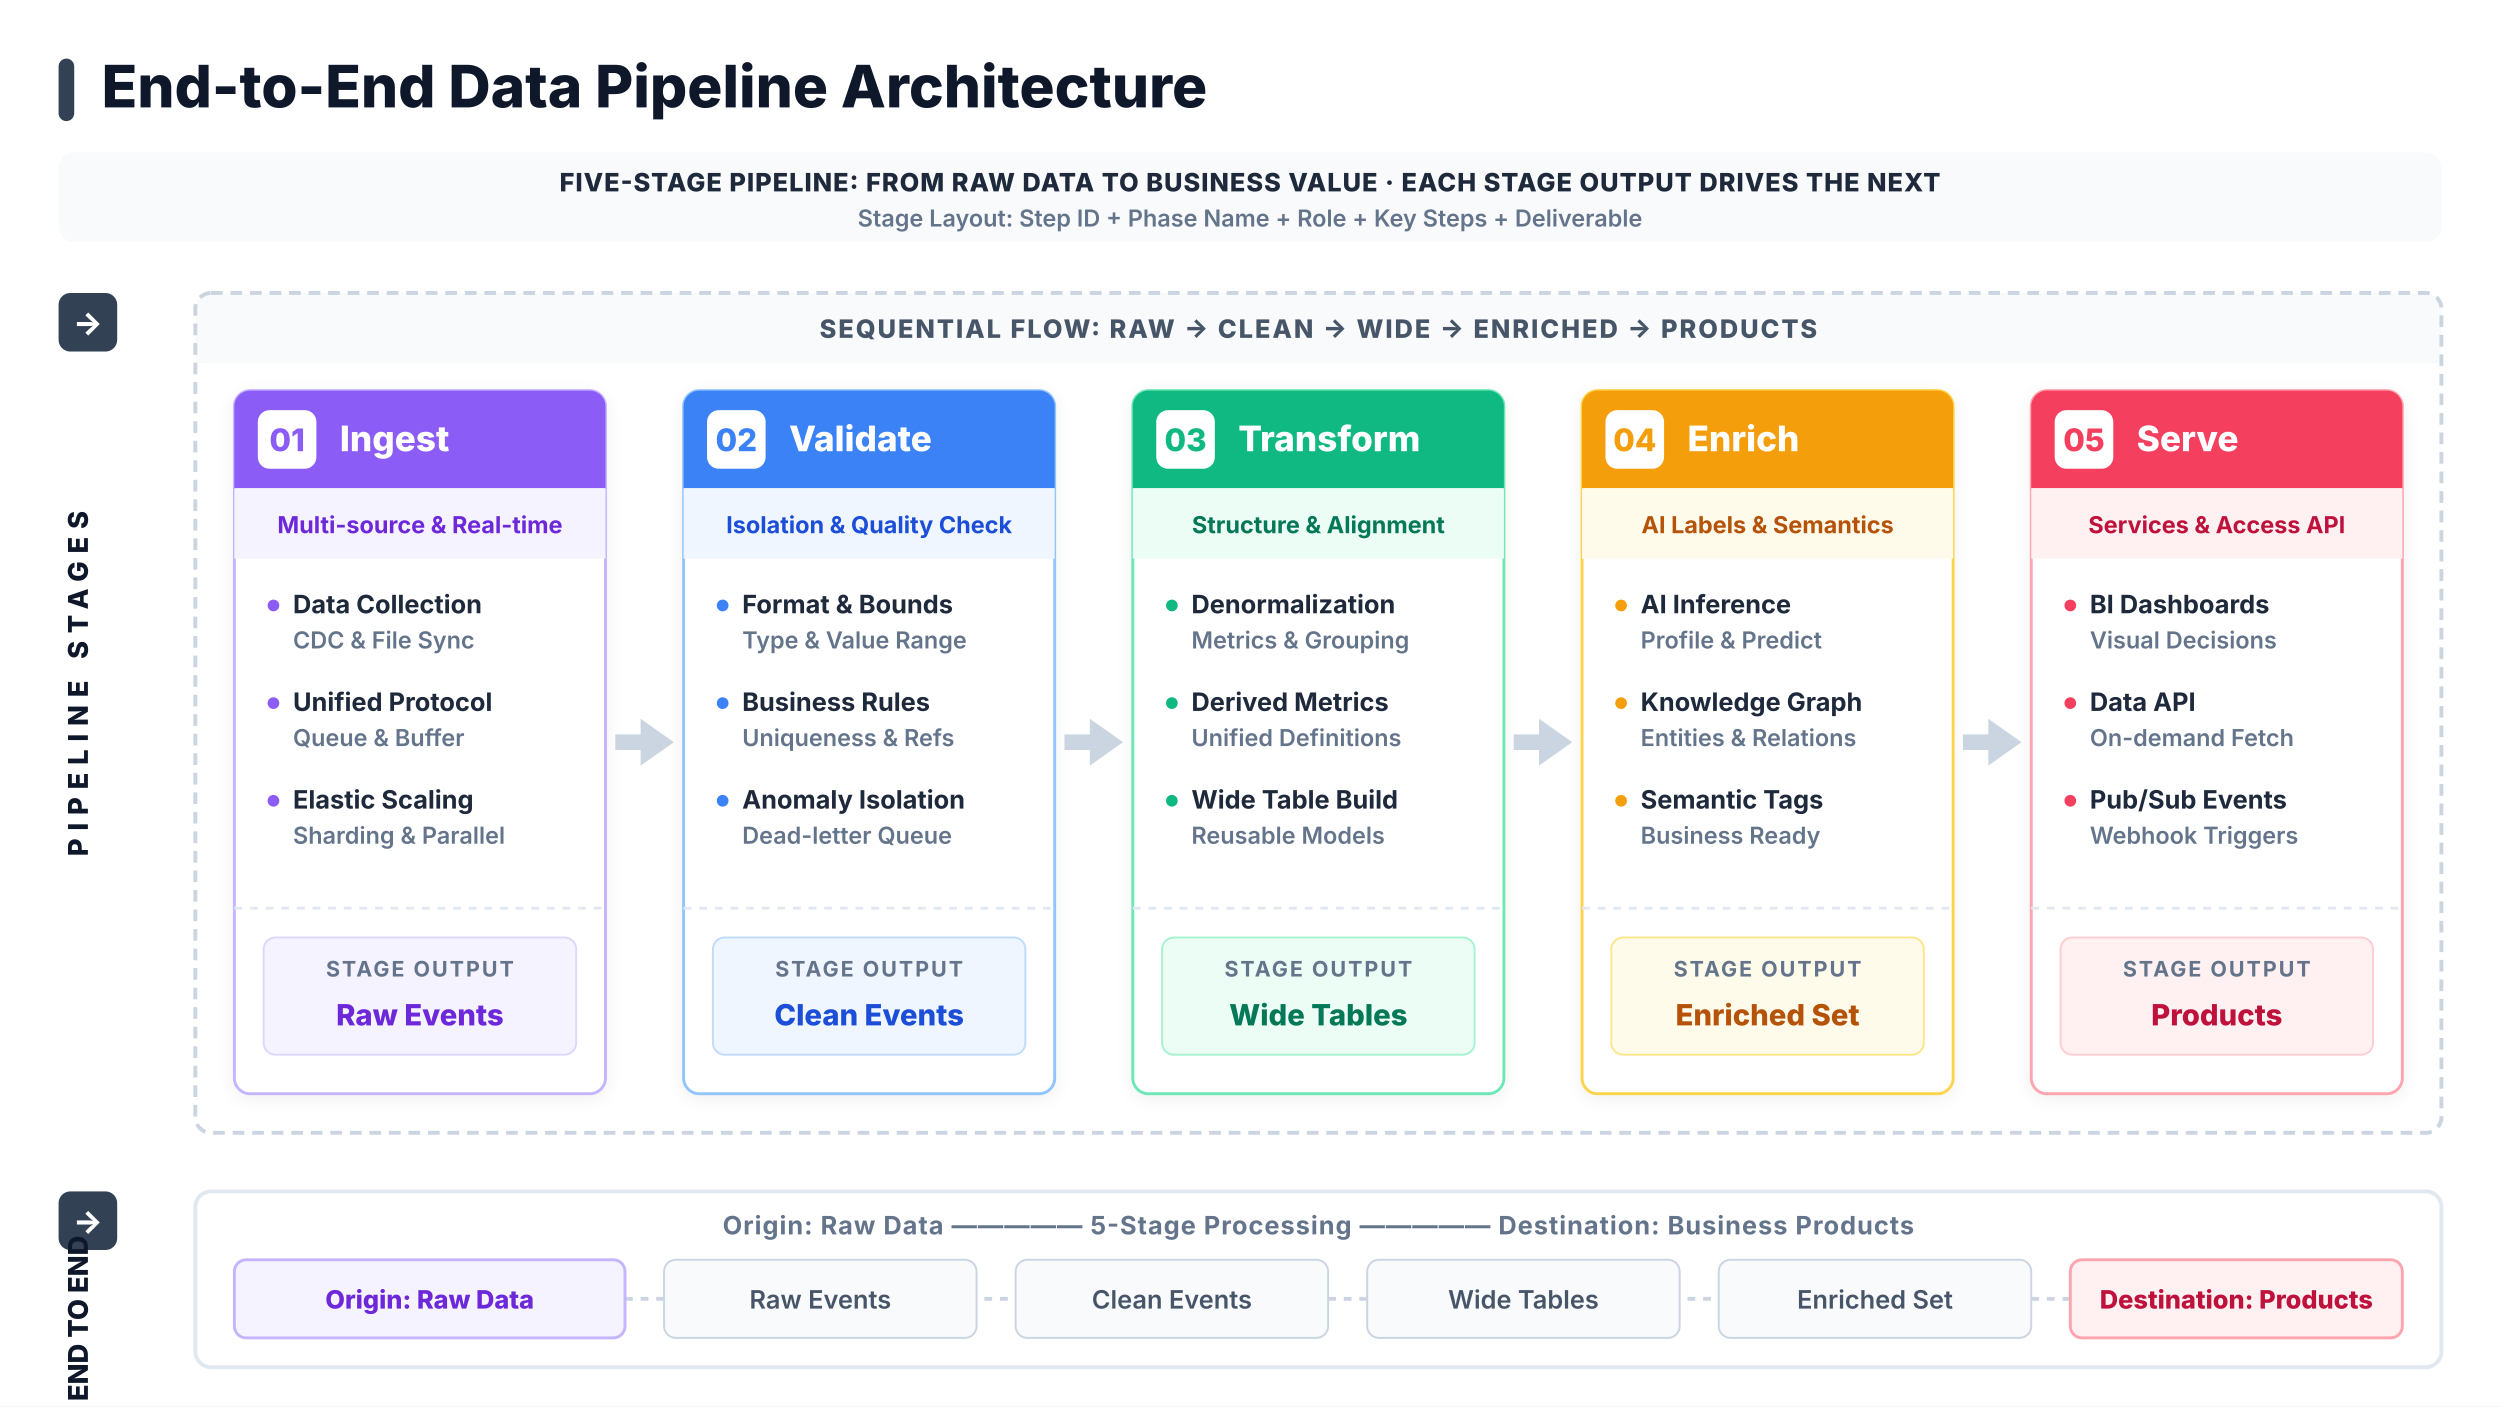
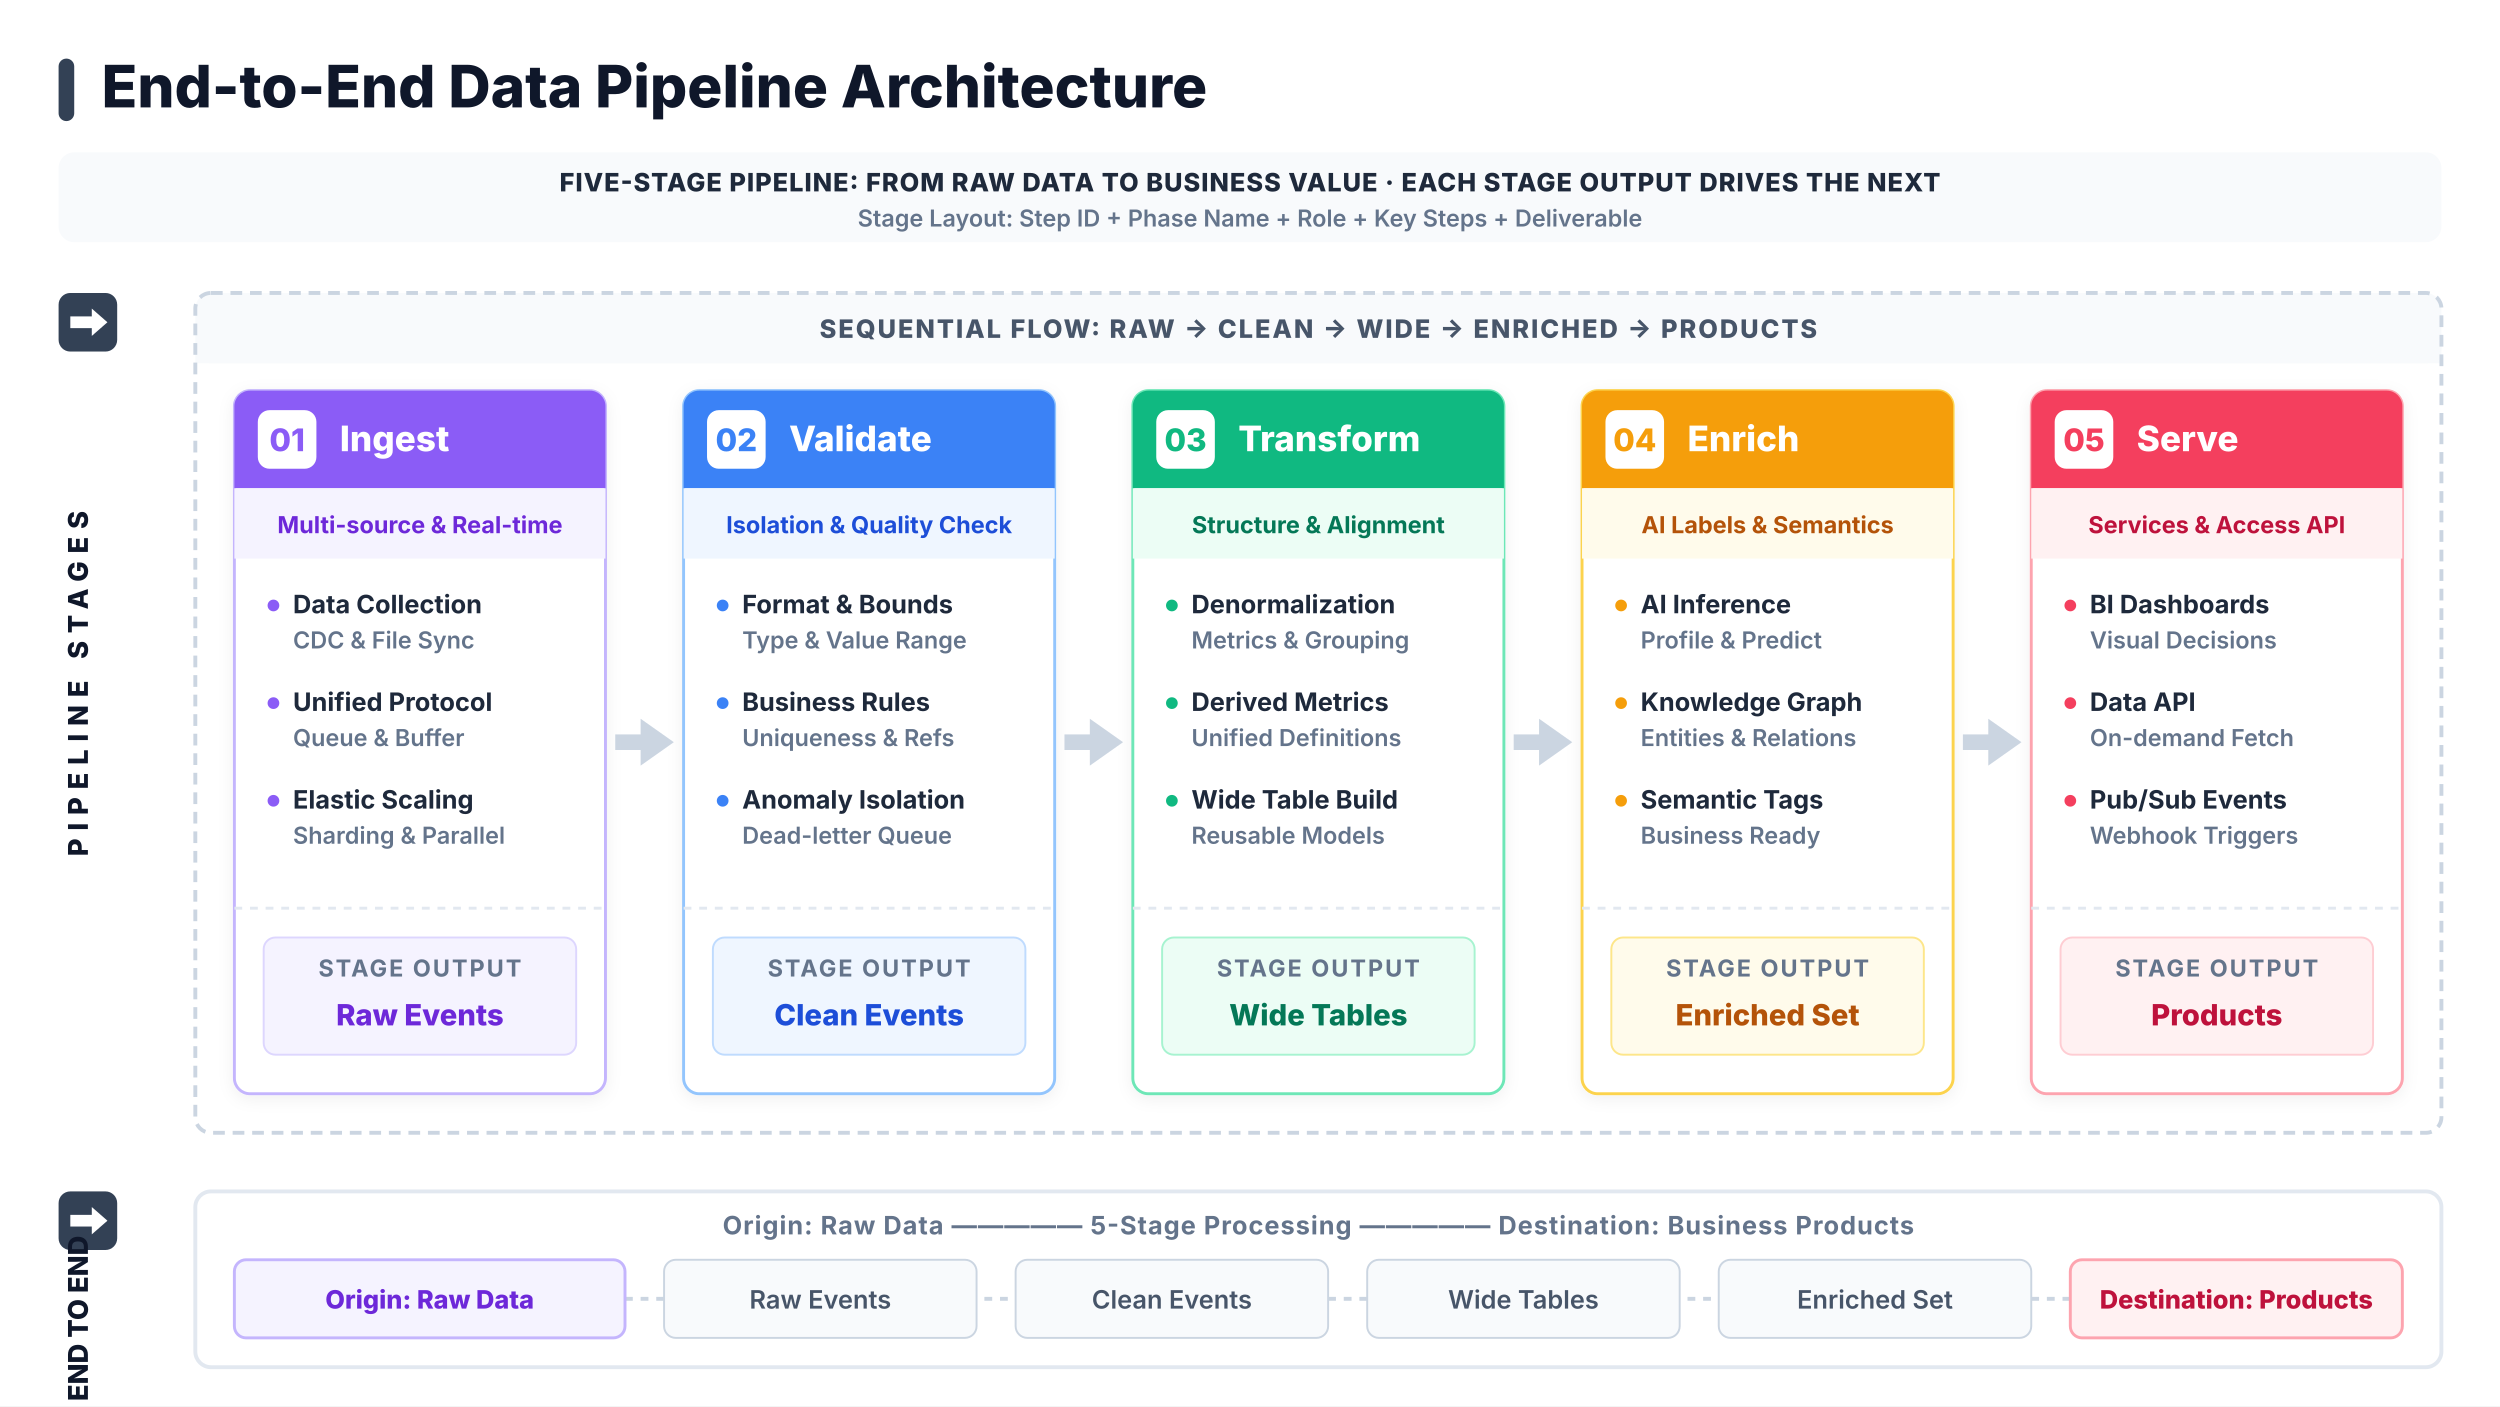
<svg xmlns="http://www.w3.org/2000/svg" viewBox="0 0 1280 720" width="1280" height="720">
  <defs>
    <filter id="cardShadow" x="-10%" y="-10%" width="120%" height="120%">
      <feGaussianBlur in="SourceAlpha" stdDeviation="4" />
      <feOffset dx="0" dy="2" result="offsetblur" />
      <feFlood flood-color="#0F172A" flood-opacity="0.06" result="shadowColor" />
      <feComposite in="shadowColor" in2="offsetblur" operator="in" result="shadow" />
      <feMerge>
        <feMergeNode in="shadow" />
        <feMergeNode in="SourceGraphic" />
      </feMerge>
    </filter>
  </defs>
  <rect x="0" y="0" width="1280" height="720" fill="#FFFFFF" />
  <rect x="30" y="30" width="8" height="32" rx="4" fill="#334155" />
  <text x="52" y="55" font-family="-apple-system, BlinkMacSystemFont, 'Segoe UI', sans-serif" font-size="30" font-weight="800" fill="#0F172A">End-to-End Data Pipeline Architecture</text>
  <rect x="30" y="78" width="1220" height="46" rx="8" fill="#F8FAFC" />
  <text x="640" y="98" text-anchor="middle" font-family="-apple-system, BlinkMacSystemFont, 'Segoe UI', sans-serif" font-size="13" font-weight="800" fill="#1E293B" letter-spacing="0.5">
    FIVE-STAGE PIPELINE: FROM RAW DATA TO BUSINESS VALUE · EACH STAGE OUTPUT DRIVES THE NEXT
  </text>
  <text x="640" y="116" text-anchor="middle" font-family="-apple-system, BlinkMacSystemFont, 'Segoe UI', sans-serif" font-size="12" font-weight="600" fill="#64748B">
    Stage Layout: Step ID + Phase Name + Role + Key Steps + Deliverable
  </text>
  <rect x="30" y="150" width="30" height="30" rx="6" fill="#334155" />
-   <text x="45" y="171" text-anchor="middle" font-family="-apple-system, BlinkMacSystemFont, 'Segoe UI', sans-serif" font-size="16" font-weight="800" fill="#FFFFFF">→</text>
+   <g id="pipeline-stages-label-arrow" data-pptx-authoring="preset" data-pptx-object="shape" data-pptx-prst="rightArrow" data-pptx-frame="36 158 19 14" data-pptx-av-adj1="val 42857" data-pptx-av-adj2="val 57143" fill="#FFFFFF" stroke="none">
+     <path d="M 36 162 L 47 162 L 47 158 L 55 165 L 47 172 L 47 168 L 36 168 Z" />
+   </g>
  <text x="45" y="350" text-anchor="middle" font-family="-apple-system, BlinkMacSystemFont, 'Segoe UI', sans-serif" font-size="14" font-weight="800" fill="#0F172A" letter-spacing="4" transform="rotate(-90, 45, 350)">PIPELINE STAGES</text>
  <rect x="100" y="150" width="1150" height="36" fill="#F8FAFC" rx="8" />
  <path d="M 100 176 L 1250 176 L 1250 186 L 100 186 Z" fill="#F8FAFC" />
  <rect x="100" y="150" width="1150" height="430" rx="8" fill="none" stroke="#CBD5E1" stroke-width="2" stroke-dasharray="6 4" />
  <text x="675" y="173" text-anchor="middle" font-family="-apple-system, BlinkMacSystemFont, 'Segoe UI', sans-serif" font-size="13" font-weight="800" fill="#475569" letter-spacing="1">SEQUENTIAL FLOW: RAW → CLEAN → WIDE → ENRICHED → PRODUCTS</text>
  <rect x="120" y="200" width="190" height="360" rx="8" fill="#FFFFFF" stroke="#C4B5FD" stroke-width="1.5" filter="url(#cardShadow)" />
  <path d="M 120 208 A 8 8 0 0 1 128 200 L 302 200 A 8 8 0 0 1 310 208 L 310 250 L 120 250 Z" fill="#8B5CF6" />
  <rect x="132" y="210" width="30" height="30" rx="6" fill="#FFFFFF" />
  <text x="147" y="231" text-anchor="middle" font-family="-apple-system, BlinkMacSystemFont, 'Segoe UI', sans-serif" font-size="16" font-weight="800" fill="#8B5CF6">01</text>
  <text x="174" y="231" font-family="-apple-system, BlinkMacSystemFont, 'Segoe UI', sans-serif" font-size="18" font-weight="800" fill="#FFFFFF">Ingest</text>
  <rect x="120" y="250" width="190" height="36" fill="#F5F3FF" />
  <text x="215" y="273" text-anchor="middle" font-family="-apple-system, BlinkMacSystemFont, 'Segoe UI', sans-serif" font-size="12" font-weight="700" fill="#6D28D9">Multi-source &amp; Real-time</text>
  <circle cx="140" cy="310" r="3" fill="#8B5CF6" />
  <text x="150" y="314" font-family="-apple-system, BlinkMacSystemFont, 'Segoe UI', sans-serif" font-size="13" font-weight="700" fill="#1E293B">Data Collection</text>
  <text x="150" y="332" font-family="-apple-system, BlinkMacSystemFont, 'Segoe UI', sans-serif" font-size="12" font-weight="600" fill="#64748B">CDC &amp; File Sync</text>
  <circle cx="140" cy="360" r="3" fill="#8B5CF6" />
  <text x="150" y="364" font-family="-apple-system, BlinkMacSystemFont, 'Segoe UI', sans-serif" font-size="13" font-weight="700" fill="#1E293B">Unified Protocol</text>
  <text x="150" y="382" font-family="-apple-system, BlinkMacSystemFont, 'Segoe UI', sans-serif" font-size="12" font-weight="600" fill="#64748B">Queue &amp; Buffer</text>
  <circle cx="140" cy="410" r="3" fill="#8B5CF6" />
  <text x="150" y="414" font-family="-apple-system, BlinkMacSystemFont, 'Segoe UI', sans-serif" font-size="13" font-weight="700" fill="#1E293B">Elastic Scaling</text>
  <text x="150" y="432" font-family="-apple-system, BlinkMacSystemFont, 'Segoe UI', sans-serif" font-size="12" font-weight="600" fill="#64748B">Sharding &amp; Parallel</text>
  <line x1="120" y1="465" x2="310" y2="465" stroke="#E2E8F0" stroke-width="1.5" stroke-dasharray="4 4" />
  <rect x="135" y="480" width="160" height="60" rx="6" fill="#F5F3FF" stroke="#DDD6FE" stroke-width="1" />
-   <text x="215" y="500" text-anchor="middle" font-family="-apple-system, BlinkMacSystemFont, 'Segoe UI', sans-serif" font-size="11" font-weight="700" fill="#64748B" letter-spacing="1">STAGE OUTPUT</text>
+   <text x="215" y="500" text-anchor="middle" font-family="-apple-system, BlinkMacSystemFont, 'Segoe UI', sans-serif" font-size="12" font-weight="700" fill="#64748B" letter-spacing="1">STAGE OUTPUT</text>
  <text x="215" y="525" text-anchor="middle" font-family="-apple-system, BlinkMacSystemFont, 'Segoe UI', sans-serif" font-size="15" font-weight="800" fill="#6D28D9">Raw Events</text>
  <rect x="350" y="200" width="190" height="360" rx="8" fill="#FFFFFF" stroke="#93C5FD" stroke-width="1.5" filter="url(#cardShadow)" />
  <path d="M 350 208 A 8 8 0 0 1 358 200 L 532 200 A 8 8 0 0 1 540 208 L 540 250 L 350 250 Z" fill="#3B82F6" />
  <rect x="362" y="210" width="30" height="30" rx="6" fill="#FFFFFF" />
  <text x="377" y="231" text-anchor="middle" font-family="-apple-system, BlinkMacSystemFont, 'Segoe UI', sans-serif" font-size="16" font-weight="800" fill="#3B82F6">02</text>
  <text x="404" y="231" font-family="-apple-system, BlinkMacSystemFont, 'Segoe UI', sans-serif" font-size="18" font-weight="800" fill="#FFFFFF">Validate</text>
  <rect x="350" y="250" width="190" height="36" fill="#EFF6FF" />
  <text x="445" y="273" text-anchor="middle" font-family="-apple-system, BlinkMacSystemFont, 'Segoe UI', sans-serif" font-size="12" font-weight="700" fill="#1D4ED8">Isolation &amp; Quality Check</text>
  <circle cx="370" cy="310" r="3" fill="#3B82F6" />
  <text x="380" y="314" font-family="-apple-system, BlinkMacSystemFont, 'Segoe UI', sans-serif" font-size="13" font-weight="700" fill="#1E293B">Format &amp; Bounds</text>
  <text x="380" y="332" font-family="-apple-system, BlinkMacSystemFont, 'Segoe UI', sans-serif" font-size="12" font-weight="600" fill="#64748B">Type &amp; Value Range</text>
  <circle cx="370" cy="360" r="3" fill="#3B82F6" />
  <text x="380" y="364" font-family="-apple-system, BlinkMacSystemFont, 'Segoe UI', sans-serif" font-size="13" font-weight="700" fill="#1E293B">Business Rules</text>
  <text x="380" y="382" font-family="-apple-system, BlinkMacSystemFont, 'Segoe UI', sans-serif" font-size="12" font-weight="600" fill="#64748B">Uniqueness &amp; Refs</text>
  <circle cx="370" cy="410" r="3" fill="#3B82F6" />
  <text x="380" y="414" font-family="-apple-system, BlinkMacSystemFont, 'Segoe UI', sans-serif" font-size="13" font-weight="700" fill="#1E293B">Anomaly Isolation</text>
  <text x="380" y="432" font-family="-apple-system, BlinkMacSystemFont, 'Segoe UI', sans-serif" font-size="12" font-weight="600" fill="#64748B">Dead-letter Queue</text>
  <line x1="350" y1="465" x2="540" y2="465" stroke="#E2E8F0" stroke-width="1.5" stroke-dasharray="4 4" />
  <rect x="365" y="480" width="160" height="60" rx="6" fill="#EFF6FF" stroke="#BFDBFE" stroke-width="1" />
-   <text x="445" y="500" text-anchor="middle" font-family="-apple-system, BlinkMacSystemFont, 'Segoe UI', sans-serif" font-size="11" font-weight="700" fill="#64748B" letter-spacing="1">STAGE OUTPUT</text>
+   <text x="445" y="500" text-anchor="middle" font-family="-apple-system, BlinkMacSystemFont, 'Segoe UI', sans-serif" font-size="12" font-weight="700" fill="#64748B" letter-spacing="1">STAGE OUTPUT</text>
  <text x="445" y="525" text-anchor="middle" font-family="-apple-system, BlinkMacSystemFont, 'Segoe UI', sans-serif" font-size="15" font-weight="800" fill="#1D4ED8">Clean Events</text>
  <rect x="580" y="200" width="190" height="360" rx="8" fill="#FFFFFF" stroke="#6EE7B7" stroke-width="1.5" filter="url(#cardShadow)" />
  <path d="M 580 208 A 8 8 0 0 1 588 200 L 762 200 A 8 8 0 0 1 770 208 L 770 250 L 580 250 Z" fill="#10B981" />
  <rect x="592" y="210" width="30" height="30" rx="6" fill="#FFFFFF" />
  <text x="607" y="231" text-anchor="middle" font-family="-apple-system, BlinkMacSystemFont, 'Segoe UI', sans-serif" font-size="16" font-weight="800" fill="#10B981">03</text>
  <text x="634" y="231" font-family="-apple-system, BlinkMacSystemFont, 'Segoe UI', sans-serif" font-size="18" font-weight="800" fill="#FFFFFF">Transform</text>
  <rect x="580" y="250" width="190" height="36" fill="#ECFDF5" />
  <text x="675" y="273" text-anchor="middle" font-family="-apple-system, BlinkMacSystemFont, 'Segoe UI', sans-serif" font-size="12" font-weight="700" fill="#047857">Structure &amp; Alignment</text>
  <circle cx="600" cy="310" r="3" fill="#10B981" />
  <text x="610" y="314" font-family="-apple-system, BlinkMacSystemFont, 'Segoe UI', sans-serif" font-size="13" font-weight="700" fill="#1E293B">Denormalization</text>
  <text x="610" y="332" font-family="-apple-system, BlinkMacSystemFont, 'Segoe UI', sans-serif" font-size="12" font-weight="600" fill="#64748B">Metrics &amp; Grouping</text>
  <circle cx="600" cy="360" r="3" fill="#10B981" />
  <text x="610" y="364" font-family="-apple-system, BlinkMacSystemFont, 'Segoe UI', sans-serif" font-size="13" font-weight="700" fill="#1E293B">Derived Metrics</text>
  <text x="610" y="382" font-family="-apple-system, BlinkMacSystemFont, 'Segoe UI', sans-serif" font-size="12" font-weight="600" fill="#64748B">Unified Definitions</text>
  <circle cx="600" cy="410" r="3" fill="#10B981" />
  <text x="610" y="414" font-family="-apple-system, BlinkMacSystemFont, 'Segoe UI', sans-serif" font-size="13" font-weight="700" fill="#1E293B">Wide Table Build</text>
  <text x="610" y="432" font-family="-apple-system, BlinkMacSystemFont, 'Segoe UI', sans-serif" font-size="12" font-weight="600" fill="#64748B">Reusable Models</text>
  <line x1="580" y1="465" x2="770" y2="465" stroke="#E2E8F0" stroke-width="1.5" stroke-dasharray="4 4" />
  <rect x="595" y="480" width="160" height="60" rx="6" fill="#ECFDF5" stroke="#A7F3D0" stroke-width="1" />
-   <text x="675" y="500" text-anchor="middle" font-family="-apple-system, BlinkMacSystemFont, 'Segoe UI', sans-serif" font-size="11" font-weight="700" fill="#64748B" letter-spacing="1">STAGE OUTPUT</text>
+   <text x="675" y="500" text-anchor="middle" font-family="-apple-system, BlinkMacSystemFont, 'Segoe UI', sans-serif" font-size="12" font-weight="700" fill="#64748B" letter-spacing="1">STAGE OUTPUT</text>
  <text x="675" y="525" text-anchor="middle" font-family="-apple-system, BlinkMacSystemFont, 'Segoe UI', sans-serif" font-size="15" font-weight="800" fill="#047857">Wide Tables</text>
  <rect x="810" y="200" width="190" height="360" rx="8" fill="#FFFFFF" stroke="#FCD34D" stroke-width="1.5" filter="url(#cardShadow)" />
  <path d="M 810 208 A 8 8 0 0 1 818 200 L 992 200 A 8 8 0 0 1 1000 208 L 1000 250 L 810 250 Z" fill="#F59E0B" />
  <rect x="822" y="210" width="30" height="30" rx="6" fill="#FFFFFF" />
  <text x="837" y="231" text-anchor="middle" font-family="-apple-system, BlinkMacSystemFont, 'Segoe UI', sans-serif" font-size="16" font-weight="800" fill="#F59E0B">04</text>
  <text x="864" y="231" font-family="-apple-system, BlinkMacSystemFont, 'Segoe UI', sans-serif" font-size="18" font-weight="800" fill="#FFFFFF">Enrich</text>
  <rect x="810" y="250" width="190" height="36" fill="#FFFBEB" />
  <text x="905" y="273" text-anchor="middle" font-family="-apple-system, BlinkMacSystemFont, 'Segoe UI', sans-serif" font-size="12" font-weight="700" fill="#B45309">AI Labels &amp; Semantics</text>
  <circle cx="830" cy="310" r="3" fill="#F59E0B" />
  <text x="840" y="314" font-family="-apple-system, BlinkMacSystemFont, 'Segoe UI', sans-serif" font-size="13" font-weight="700" fill="#1E293B">AI Inference</text>
  <text x="840" y="332" font-family="-apple-system, BlinkMacSystemFont, 'Segoe UI', sans-serif" font-size="12" font-weight="600" fill="#64748B">Profile &amp; Predict</text>
  <circle cx="830" cy="360" r="3" fill="#F59E0B" />
  <text x="840" y="364" font-family="-apple-system, BlinkMacSystemFont, 'Segoe UI', sans-serif" font-size="13" font-weight="700" fill="#1E293B">Knowledge Graph</text>
  <text x="840" y="382" font-family="-apple-system, BlinkMacSystemFont, 'Segoe UI', sans-serif" font-size="12" font-weight="600" fill="#64748B">Entities &amp; Relations</text>
  <circle cx="830" cy="410" r="3" fill="#F59E0B" />
  <text x="840" y="414" font-family="-apple-system, BlinkMacSystemFont, 'Segoe UI', sans-serif" font-size="13" font-weight="700" fill="#1E293B">Semantic Tags</text>
  <text x="840" y="432" font-family="-apple-system, BlinkMacSystemFont, 'Segoe UI', sans-serif" font-size="12" font-weight="600" fill="#64748B">Business Ready</text>
  <line x1="810" y1="465" x2="1000" y2="465" stroke="#E2E8F0" stroke-width="1.5" stroke-dasharray="4 4" />
  <rect x="825" y="480" width="160" height="60" rx="6" fill="#FFFBEB" stroke="#FDE68A" stroke-width="1" />
-   <text x="905" y="500" text-anchor="middle" font-family="-apple-system, BlinkMacSystemFont, 'Segoe UI', sans-serif" font-size="11" font-weight="700" fill="#64748B" letter-spacing="1">STAGE OUTPUT</text>
+   <text x="905" y="500" text-anchor="middle" font-family="-apple-system, BlinkMacSystemFont, 'Segoe UI', sans-serif" font-size="12" font-weight="700" fill="#64748B" letter-spacing="1">STAGE OUTPUT</text>
  <text x="905" y="525" text-anchor="middle" font-family="-apple-system, BlinkMacSystemFont, 'Segoe UI', sans-serif" font-size="15" font-weight="800" fill="#B45309">Enriched Set</text>
  <rect x="1040" y="200" width="190" height="360" rx="8" fill="#FFFFFF" stroke="#FDA4AF" stroke-width="1.5" filter="url(#cardShadow)" />
  <path d="M 1040 208 A 8 8 0 0 1 1048 200 L 1222 200 A 8 8 0 0 1 1230 208 L 1230 250 L 1040 250 Z" fill="#F43F5E" />
  <rect x="1052" y="210" width="30" height="30" rx="6" fill="#FFFFFF" />
  <text x="1067" y="231" text-anchor="middle" font-family="-apple-system, BlinkMacSystemFont, 'Segoe UI', sans-serif" font-size="16" font-weight="800" fill="#F43F5E">05</text>
  <text x="1094" y="231" font-family="-apple-system, BlinkMacSystemFont, 'Segoe UI', sans-serif" font-size="18" font-weight="800" fill="#FFFFFF">Serve</text>
  <rect x="1040" y="250" width="190" height="36" fill="#FFF1F2" />
  <text x="1135" y="273" text-anchor="middle" font-family="-apple-system, BlinkMacSystemFont, 'Segoe UI', sans-serif" font-size="12" font-weight="700" fill="#BE123C">Services &amp; Access API</text>
  <circle cx="1060" cy="310" r="3" fill="#F43F5E" />
  <text x="1070" y="314" font-family="-apple-system, BlinkMacSystemFont, 'Segoe UI', sans-serif" font-size="13" font-weight="700" fill="#1E293B">BI Dashboards</text>
  <text x="1070" y="332" font-family="-apple-system, BlinkMacSystemFont, 'Segoe UI', sans-serif" font-size="12" font-weight="600" fill="#64748B">Visual Decisions</text>
  <circle cx="1060" cy="360" r="3" fill="#F43F5E" />
  <text x="1070" y="364" font-family="-apple-system, BlinkMacSystemFont, 'Segoe UI', sans-serif" font-size="13" font-weight="700" fill="#1E293B">Data API</text>
  <text x="1070" y="382" font-family="-apple-system, BlinkMacSystemFont, 'Segoe UI', sans-serif" font-size="12" font-weight="600" fill="#64748B">On-demand Fetch</text>
  <circle cx="1060" cy="410" r="3" fill="#F43F5E" />
  <text x="1070" y="414" font-family="-apple-system, BlinkMacSystemFont, 'Segoe UI', sans-serif" font-size="13" font-weight="700" fill="#1E293B">Pub/Sub Events</text>
  <text x="1070" y="432" font-family="-apple-system, BlinkMacSystemFont, 'Segoe UI', sans-serif" font-size="12" font-weight="600" fill="#64748B">Webhook Triggers</text>
  <line x1="1040" y1="465" x2="1230" y2="465" stroke="#E2E8F0" stroke-width="1.5" stroke-dasharray="4 4" />
  <rect x="1055" y="480" width="160" height="60" rx="6" fill="#FFF1F2" stroke="#FECDD3" stroke-width="1" />
-   <text x="1135" y="500" text-anchor="middle" font-family="-apple-system, BlinkMacSystemFont, 'Segoe UI', sans-serif" font-size="11" font-weight="700" fill="#64748B" letter-spacing="1">STAGE OUTPUT</text>
+   <text x="1135" y="500" text-anchor="middle" font-family="-apple-system, BlinkMacSystemFont, 'Segoe UI', sans-serif" font-size="12" font-weight="700" fill="#64748B" letter-spacing="1">STAGE OUTPUT</text>
  <text x="1135" y="525" text-anchor="middle" font-family="-apple-system, BlinkMacSystemFont, 'Segoe UI', sans-serif" font-size="15" font-weight="800" fill="#BE123C">Products</text>
-   <g fill="#CBD5E1">
-     <path d="M 315 376 L 328 376 L 328 368 L 345 380 L 328 392 L 328 384 L 315 384 Z" />
-     <path d="M 545 376 L 558 376 L 558 368 L 575 380 L 558 392 L 558 384 L 545 384 Z" />
-     <path d="M 775 376 L 788 376 L 788 368 L 805 380 L 788 392 L 788 384 L 775 384 Z" />
-     <path d="M 1005 376 L 1018 376 L 1018 368 L 1035 380 L 1018 392 L 1018 384 L 1005 384 Z" />
+   <g id="stage-arrows" fill="#CBD5E1">
+     <g id="stage-arrow-01-02" data-pptx-authoring="preset" data-pptx-object="shape" data-pptx-prst="rightArrow" data-pptx-frame="315 368 30 24" data-pptx-av-adj1="val 33333" data-pptx-av-adj2="val 70833" fill="#CBD5E1" stroke="none">
+       <path d="M 315 376 L 328 376 L 328 368 L 345 380 L 328 392 L 328 384 L 315 384 Z" />
+     </g>
+     <g id="stage-arrow-02-03" data-pptx-authoring="preset" data-pptx-object="shape" data-pptx-prst="rightArrow" data-pptx-frame="545 368 30 24" data-pptx-av-adj1="val 33333" data-pptx-av-adj2="val 70833" fill="#CBD5E1" stroke="none">
+       <path d="M 545 376 L 558 376 L 558 368 L 575 380 L 558 392 L 558 384 L 545 384 Z" />
+     </g>
+     <g id="stage-arrow-03-04" data-pptx-authoring="preset" data-pptx-object="shape" data-pptx-prst="rightArrow" data-pptx-frame="775 368 30 24" data-pptx-av-adj1="val 33333" data-pptx-av-adj2="val 70833" fill="#CBD5E1" stroke="none">
+       <path d="M 775 376 L 788 376 L 788 368 L 805 380 L 788 392 L 788 384 L 775 384 Z" />
+     </g>
+     <g id="stage-arrow-04-05" data-pptx-authoring="preset" data-pptx-object="shape" data-pptx-prst="rightArrow" data-pptx-frame="1005 368 30 24" data-pptx-av-adj1="val 33333" data-pptx-av-adj2="val 70833" fill="#CBD5E1" stroke="none">
+       <path d="M 1005 376 L 1018 376 L 1018 368 L 1035 380 L 1018 392 L 1018 384 L 1005 384 Z" />
+     </g>
  </g>
  <rect x="30" y="610" width="30" height="30" rx="6" fill="#334155" />
-   <text x="45" y="631" text-anchor="middle" font-family="-apple-system, BlinkMacSystemFont, 'Segoe UI', sans-serif" font-size="16" font-weight="800" fill="#FFFFFF">→</text>
+   <g id="end-to-end-label-arrow" data-pptx-authoring="preset" data-pptx-object="shape" data-pptx-prst="rightArrow" data-pptx-frame="36 618 19 14" data-pptx-av-adj1="val 42857" data-pptx-av-adj2="val 57143" fill="#FFFFFF" stroke="none">
+     <path d="M 36 622 L 47 622 L 47 618 L 55 625 L 47 632 L 47 628 L 36 628 Z" />
+   </g>
  <text x="45" y="675" text-anchor="middle" font-family="-apple-system, BlinkMacSystemFont, 'Segoe UI', sans-serif" font-size="14" font-weight="800" fill="#0F172A" transform="rotate(-90, 45, 675)">END TO END</text>
  <rect x="100" y="610" width="1150" height="90" rx="8" fill="none" stroke="#E2E8F0" stroke-width="2" />
  <text x="675" y="632" text-anchor="middle" font-family="-apple-system, BlinkMacSystemFont, 'Segoe UI', sans-serif" font-size="13" font-weight="700" fill="#64748B" letter-spacing="0.5">Origin: Raw Data ————— 5-Stage Processing ————— Destination: Business Products</text>
  <line x1="120" y1="665" x2="1230" y2="665" stroke="#CBD5E1" stroke-width="2" stroke-dasharray="4 4" />
  <rect x="120" y="645" width="200" height="40" rx="6" fill="#F5F3FF" stroke="#C4B5FD" stroke-width="1.5" />
  <text x="220" y="670" text-anchor="middle" font-family="-apple-system, BlinkMacSystemFont, 'Segoe UI', sans-serif" font-size="13" font-weight="800" fill="#6D28D9">Origin: Raw Data</text>
  <rect x="340" y="645" width="160" height="40" rx="6" fill="#F8FAFC" stroke="#CBD5E1" stroke-width="1" />
  <text x="420" y="670" text-anchor="middle" font-family="-apple-system, BlinkMacSystemFont, 'Segoe UI', sans-serif" font-size="13" font-weight="600" fill="#475569">Raw Events</text>
  <rect x="520" y="645" width="160" height="40" rx="6" fill="#F8FAFC" stroke="#CBD5E1" stroke-width="1" />
  <text x="600" y="670" text-anchor="middle" font-family="-apple-system, BlinkMacSystemFont, 'Segoe UI', sans-serif" font-size="13" font-weight="600" fill="#475569">Clean Events</text>
  <rect x="700" y="645" width="160" height="40" rx="6" fill="#F8FAFC" stroke="#CBD5E1" stroke-width="1" />
  <text x="780" y="670" text-anchor="middle" font-family="-apple-system, BlinkMacSystemFont, 'Segoe UI', sans-serif" font-size="13" font-weight="600" fill="#475569">Wide Tables</text>
  <rect x="880" y="645" width="160" height="40" rx="6" fill="#F8FAFC" stroke="#CBD5E1" stroke-width="1" />
  <text x="960" y="670" text-anchor="middle" font-family="-apple-system, BlinkMacSystemFont, 'Segoe UI', sans-serif" font-size="13" font-weight="600" fill="#475569">Enriched Set</text>
  <rect x="1060" y="645" width="170" height="40" rx="6" fill="#FFF1F2" stroke="#FDA4AF" stroke-width="1.5" />
  <text x="1145" y="670" text-anchor="middle" font-family="-apple-system, BlinkMacSystemFont, 'Segoe UI', sans-serif" font-size="13" font-weight="800" fill="#BE123C">Destination: Products</text>
</svg>
